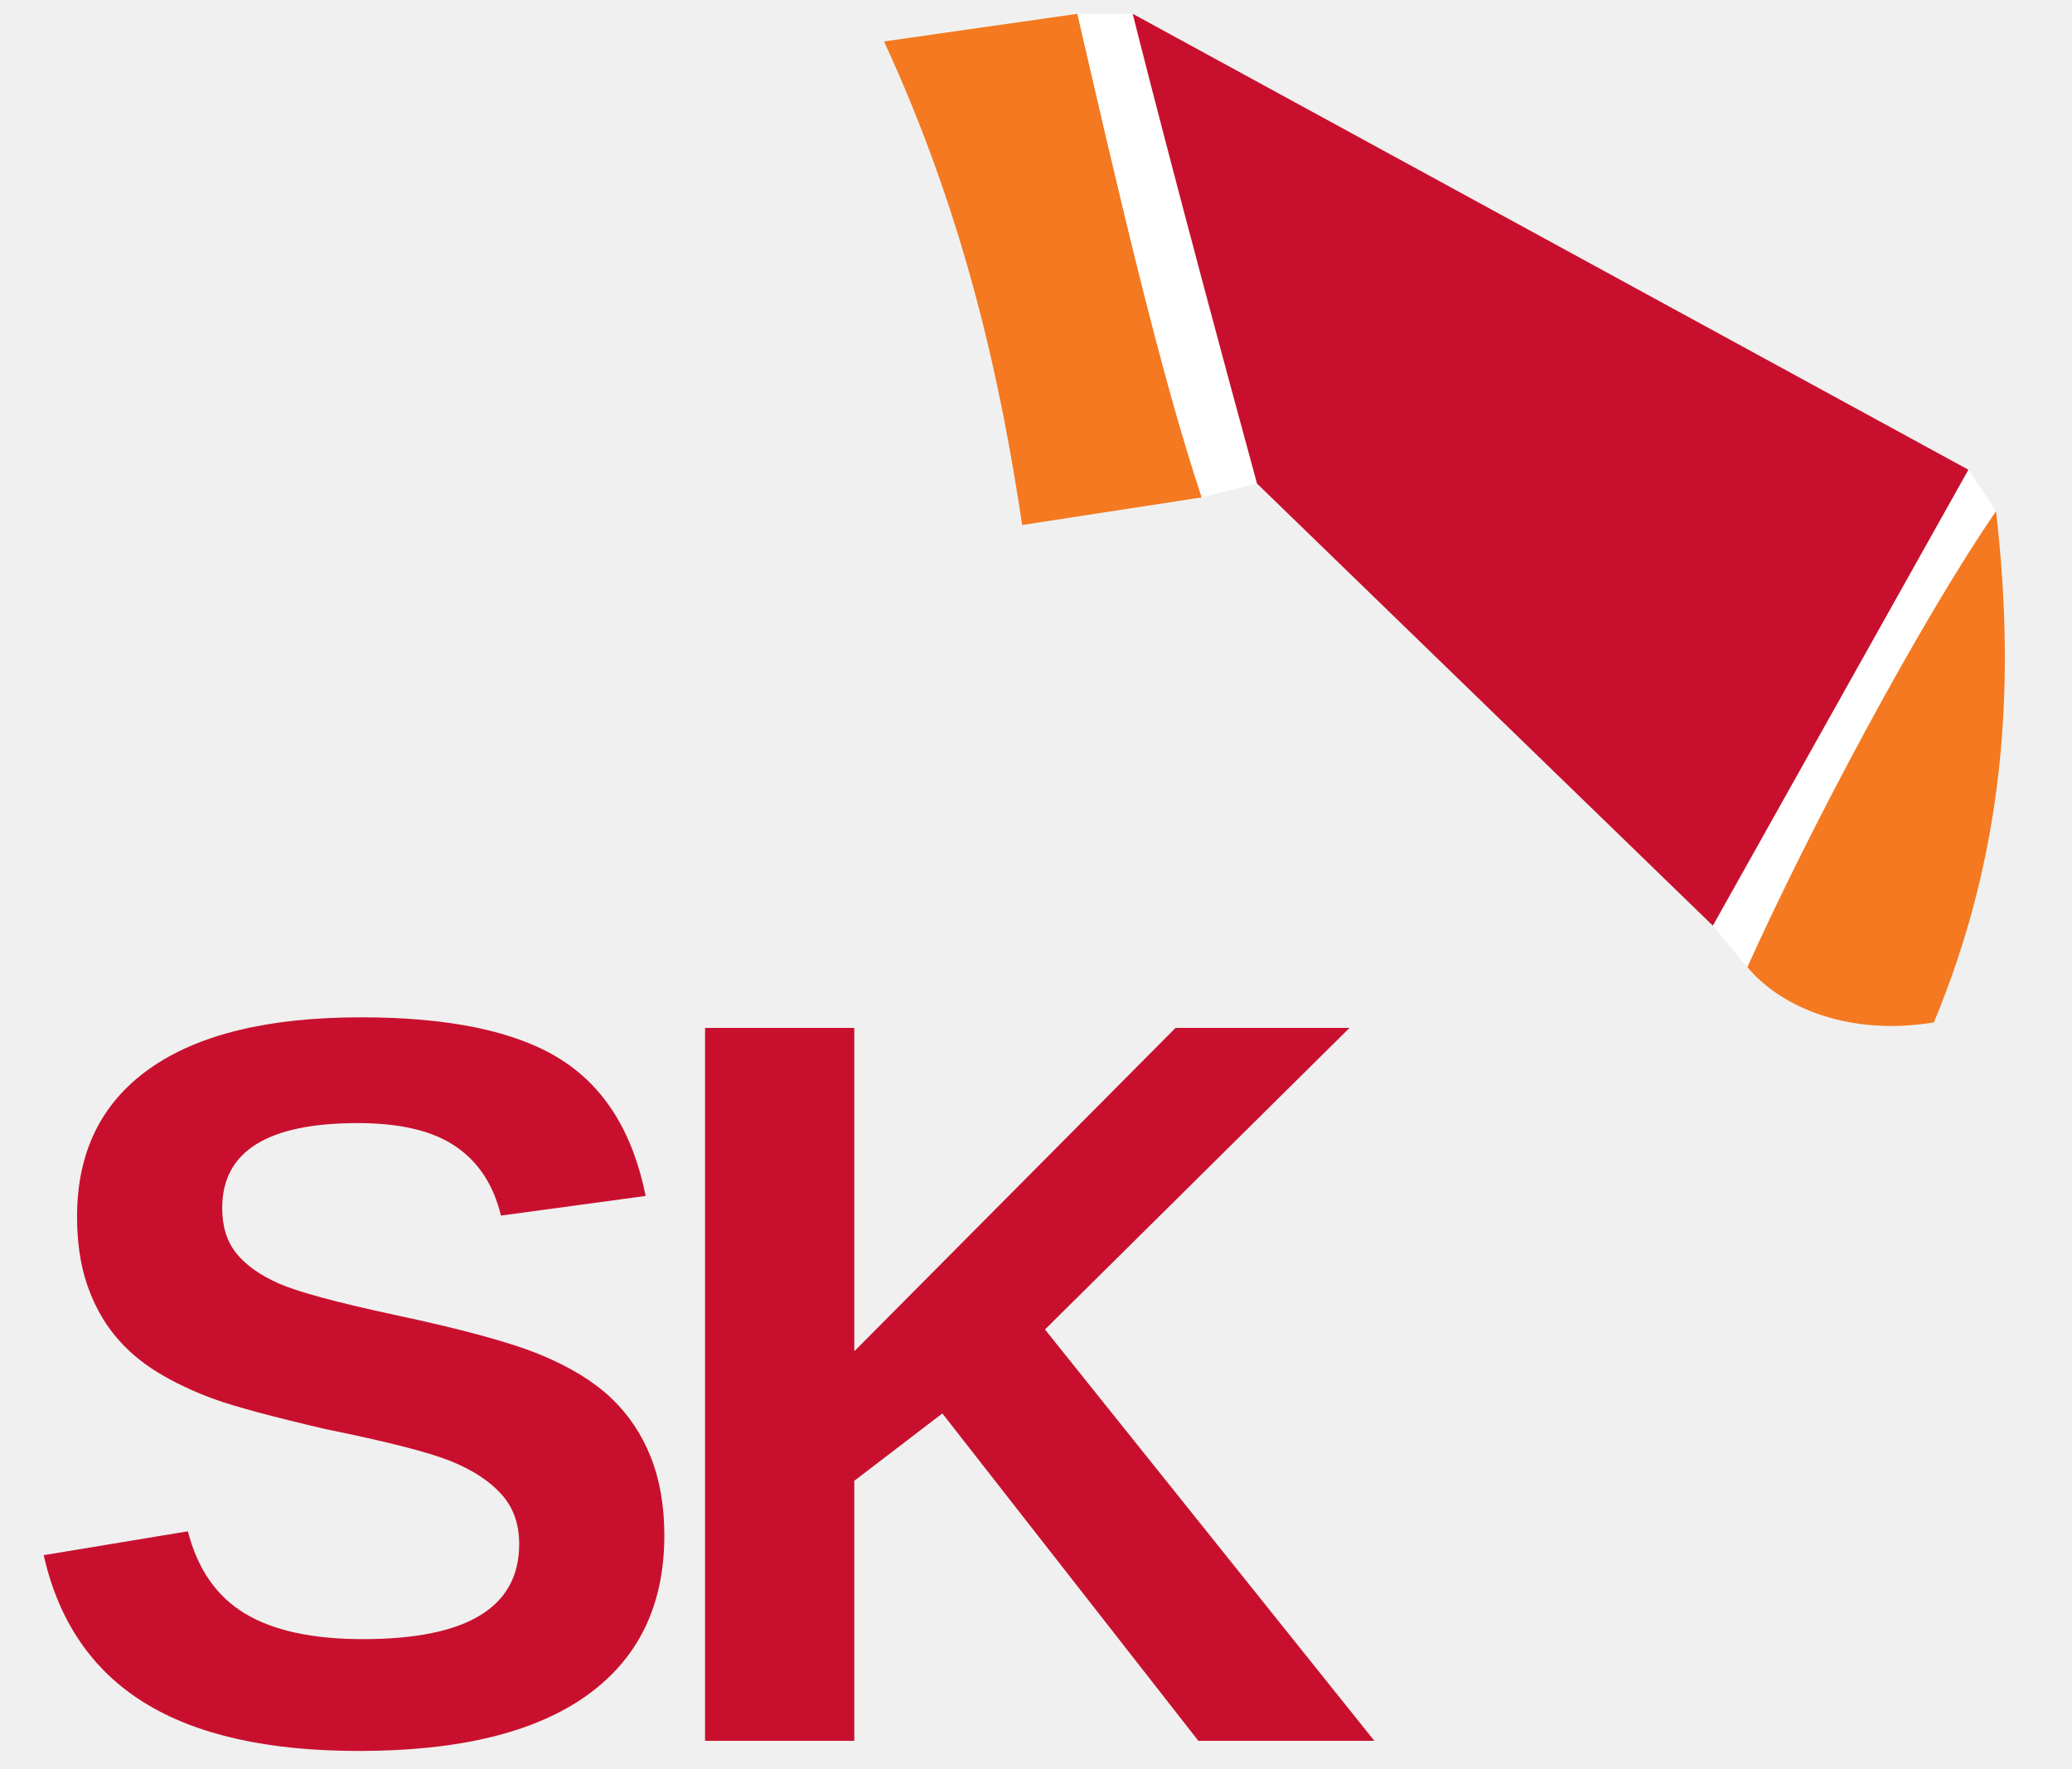
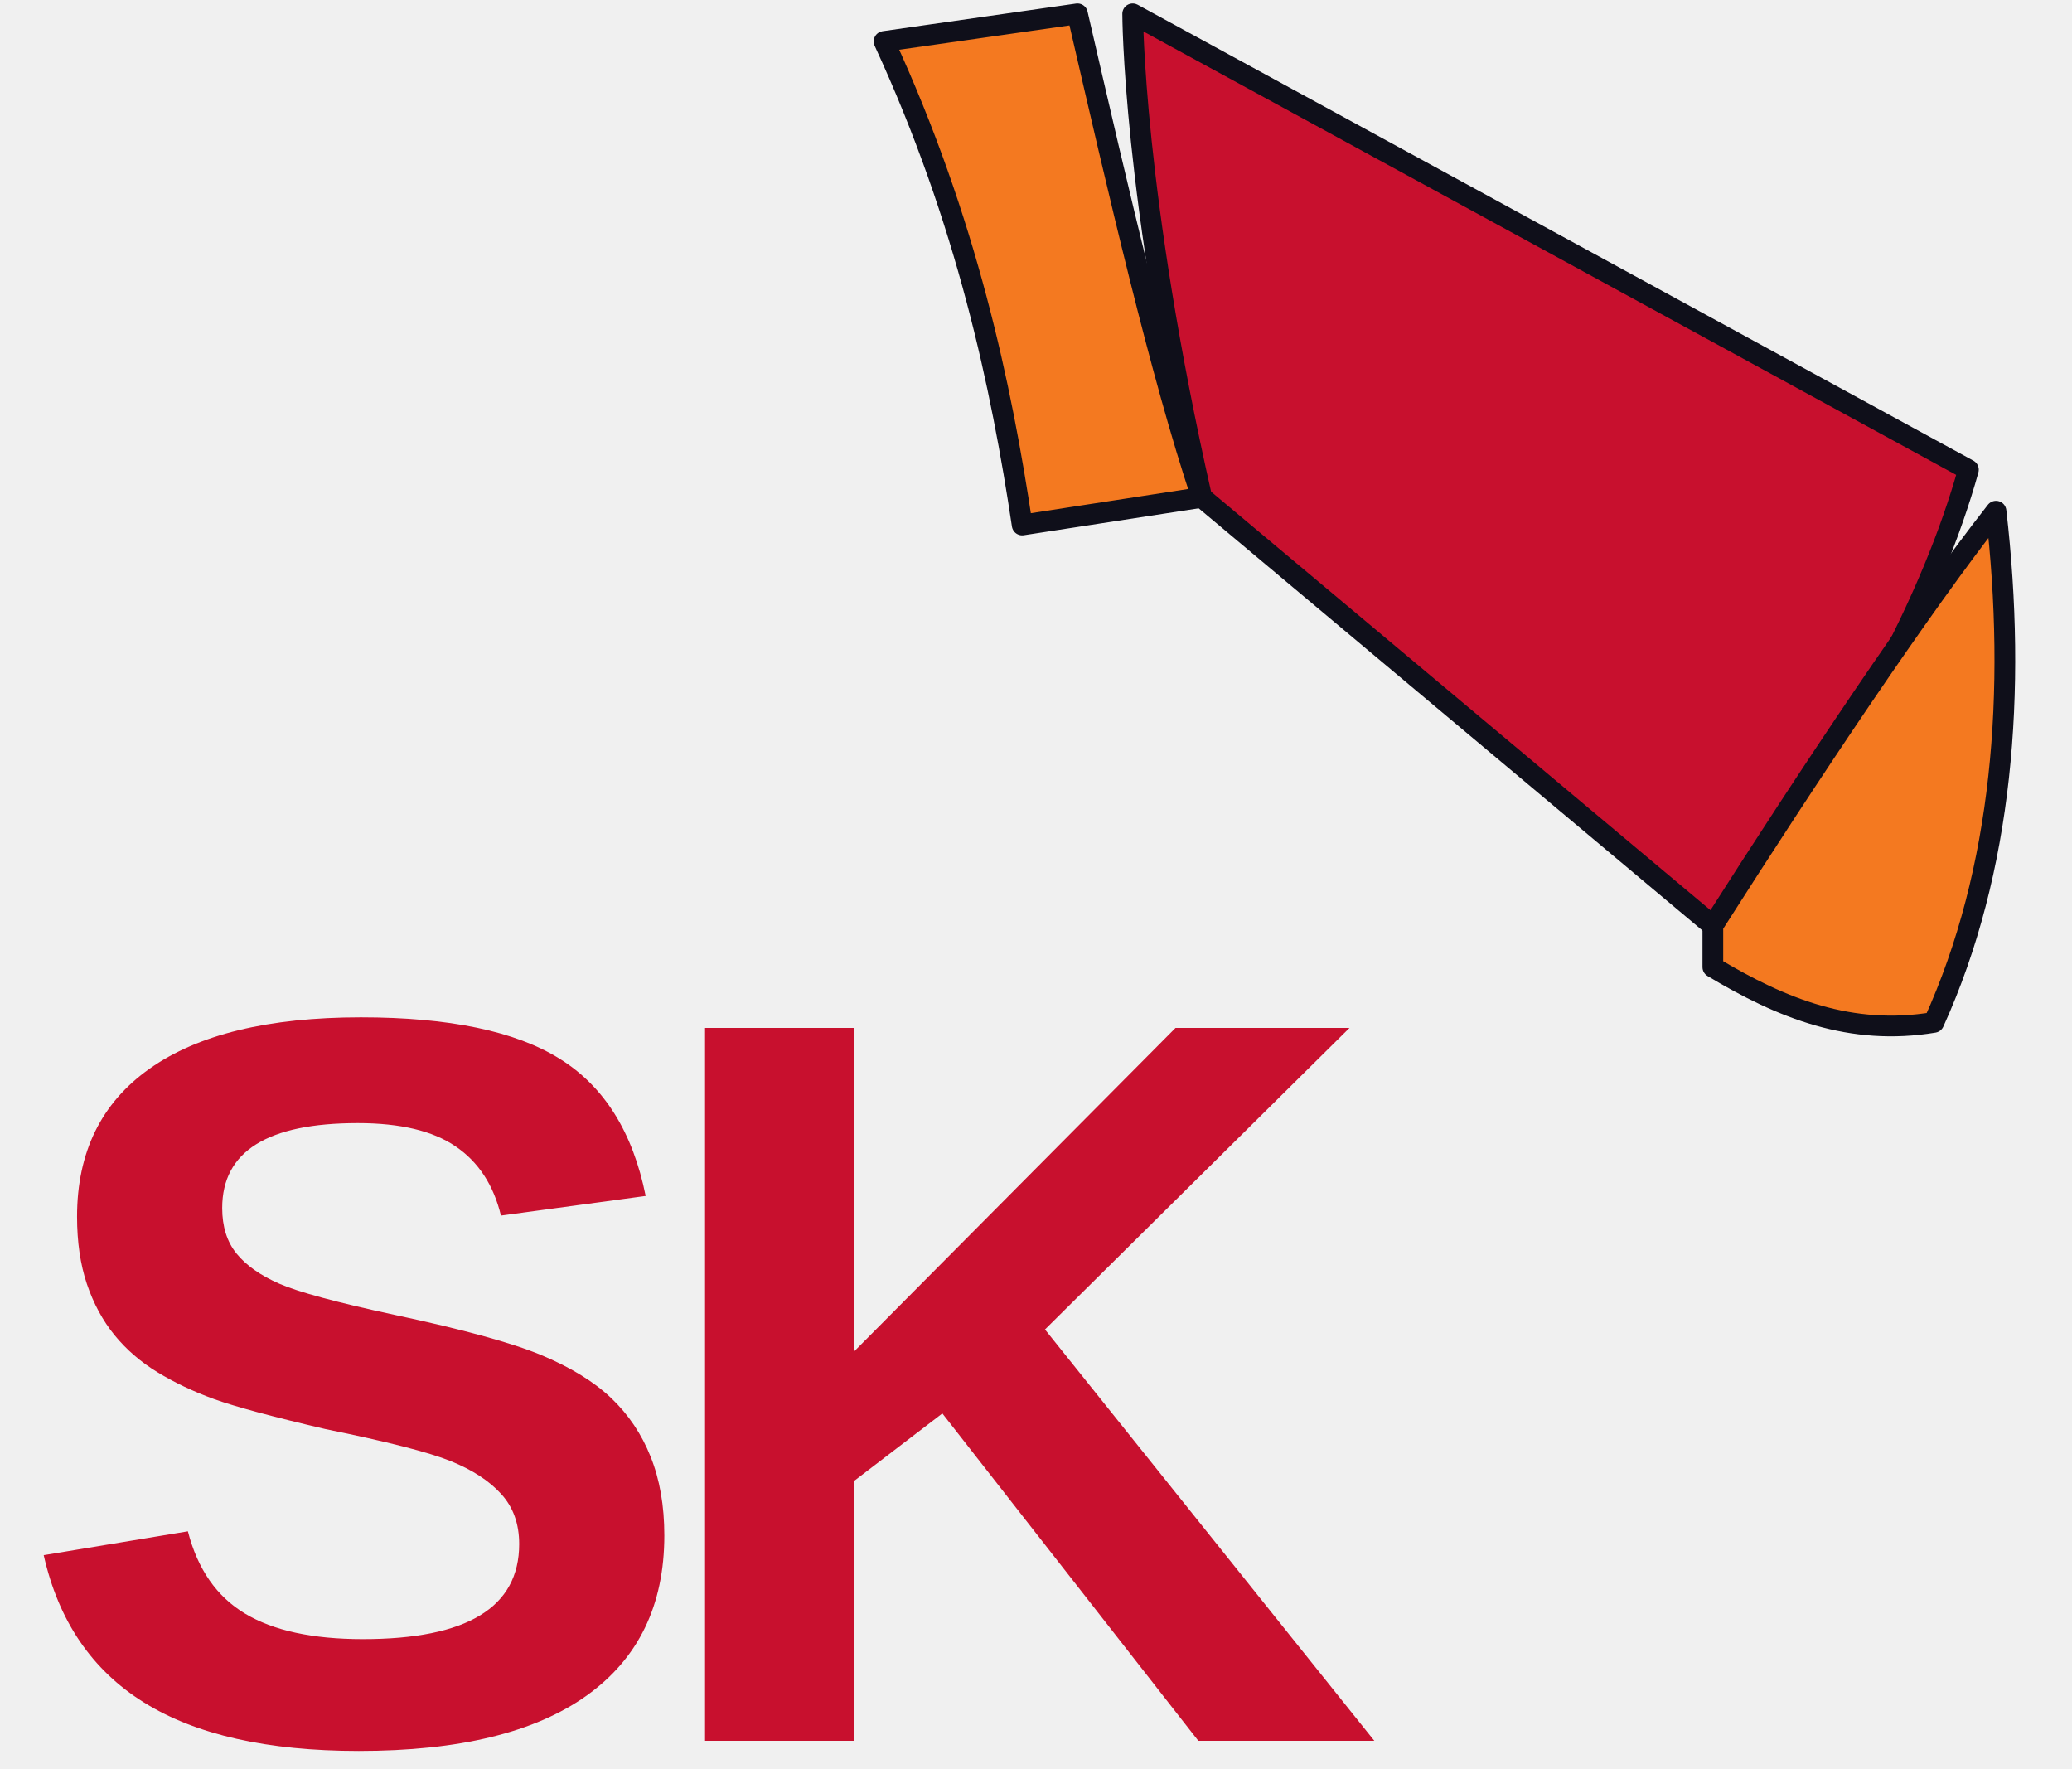
<svg xmlns="http://www.w3.org/2000/svg" viewBox="0 0 300 256">
-   <path d="M 148,76 C 145,56 140,32 128,6 L 156,2 C 162,28 168,54 174,72 Z" fill="#F47920" />
-   <path d="M 174,72 C 168,54 162,28 156,2 L 164,2 C 170,26 177,52 182,70 Z" fill="white" />
-   <path d="M 182,70 C 170,26 164,2 164,2 L 285,68 C 280,86 268,110 248,134 Z" fill="#C8102E" />
-   <path d="M 248,134 L 285,68 L 289,74 L 253,140 Z" fill="white" />
-   <path d="M 253,140 C 262,120 278,90 289,74 C 292,100 290,124 280,148 C 268,150 258,146 253,140 Z" fill="#F47920" />
+   <path d="M 148,76 C 145,56 140,32 128,6 L 156,2 C 162,28 168,54 174,72 Z" fill="#F47920" stroke="#0f0f1a" stroke-width="3" stroke-linejoin="round" />
+   <path d="M 174,72 C 164,28 164,2 164,2 L 285,68 C 280,86 268,110 248,134 Z" fill="#C8102E" stroke="#0f0f1a" stroke-width="3" stroke-linejoin="round" />
+   <path d="M 248,134 C 262,112 278,88 289,74 C 292,100 290,126 280,148 C 268,150 258,146 248,140 Z" fill="#F47920" stroke="#0f0f1a" stroke-width="3" stroke-linejoin="round" />
  <text x="2" y="252" font-family="'Arial Black', 'Arial Bold', Arial, Helvetica, sans-serif" font-size="150" font-weight="900" fill="#C8102E" letter-spacing="-10">SK</text>
</svg>
